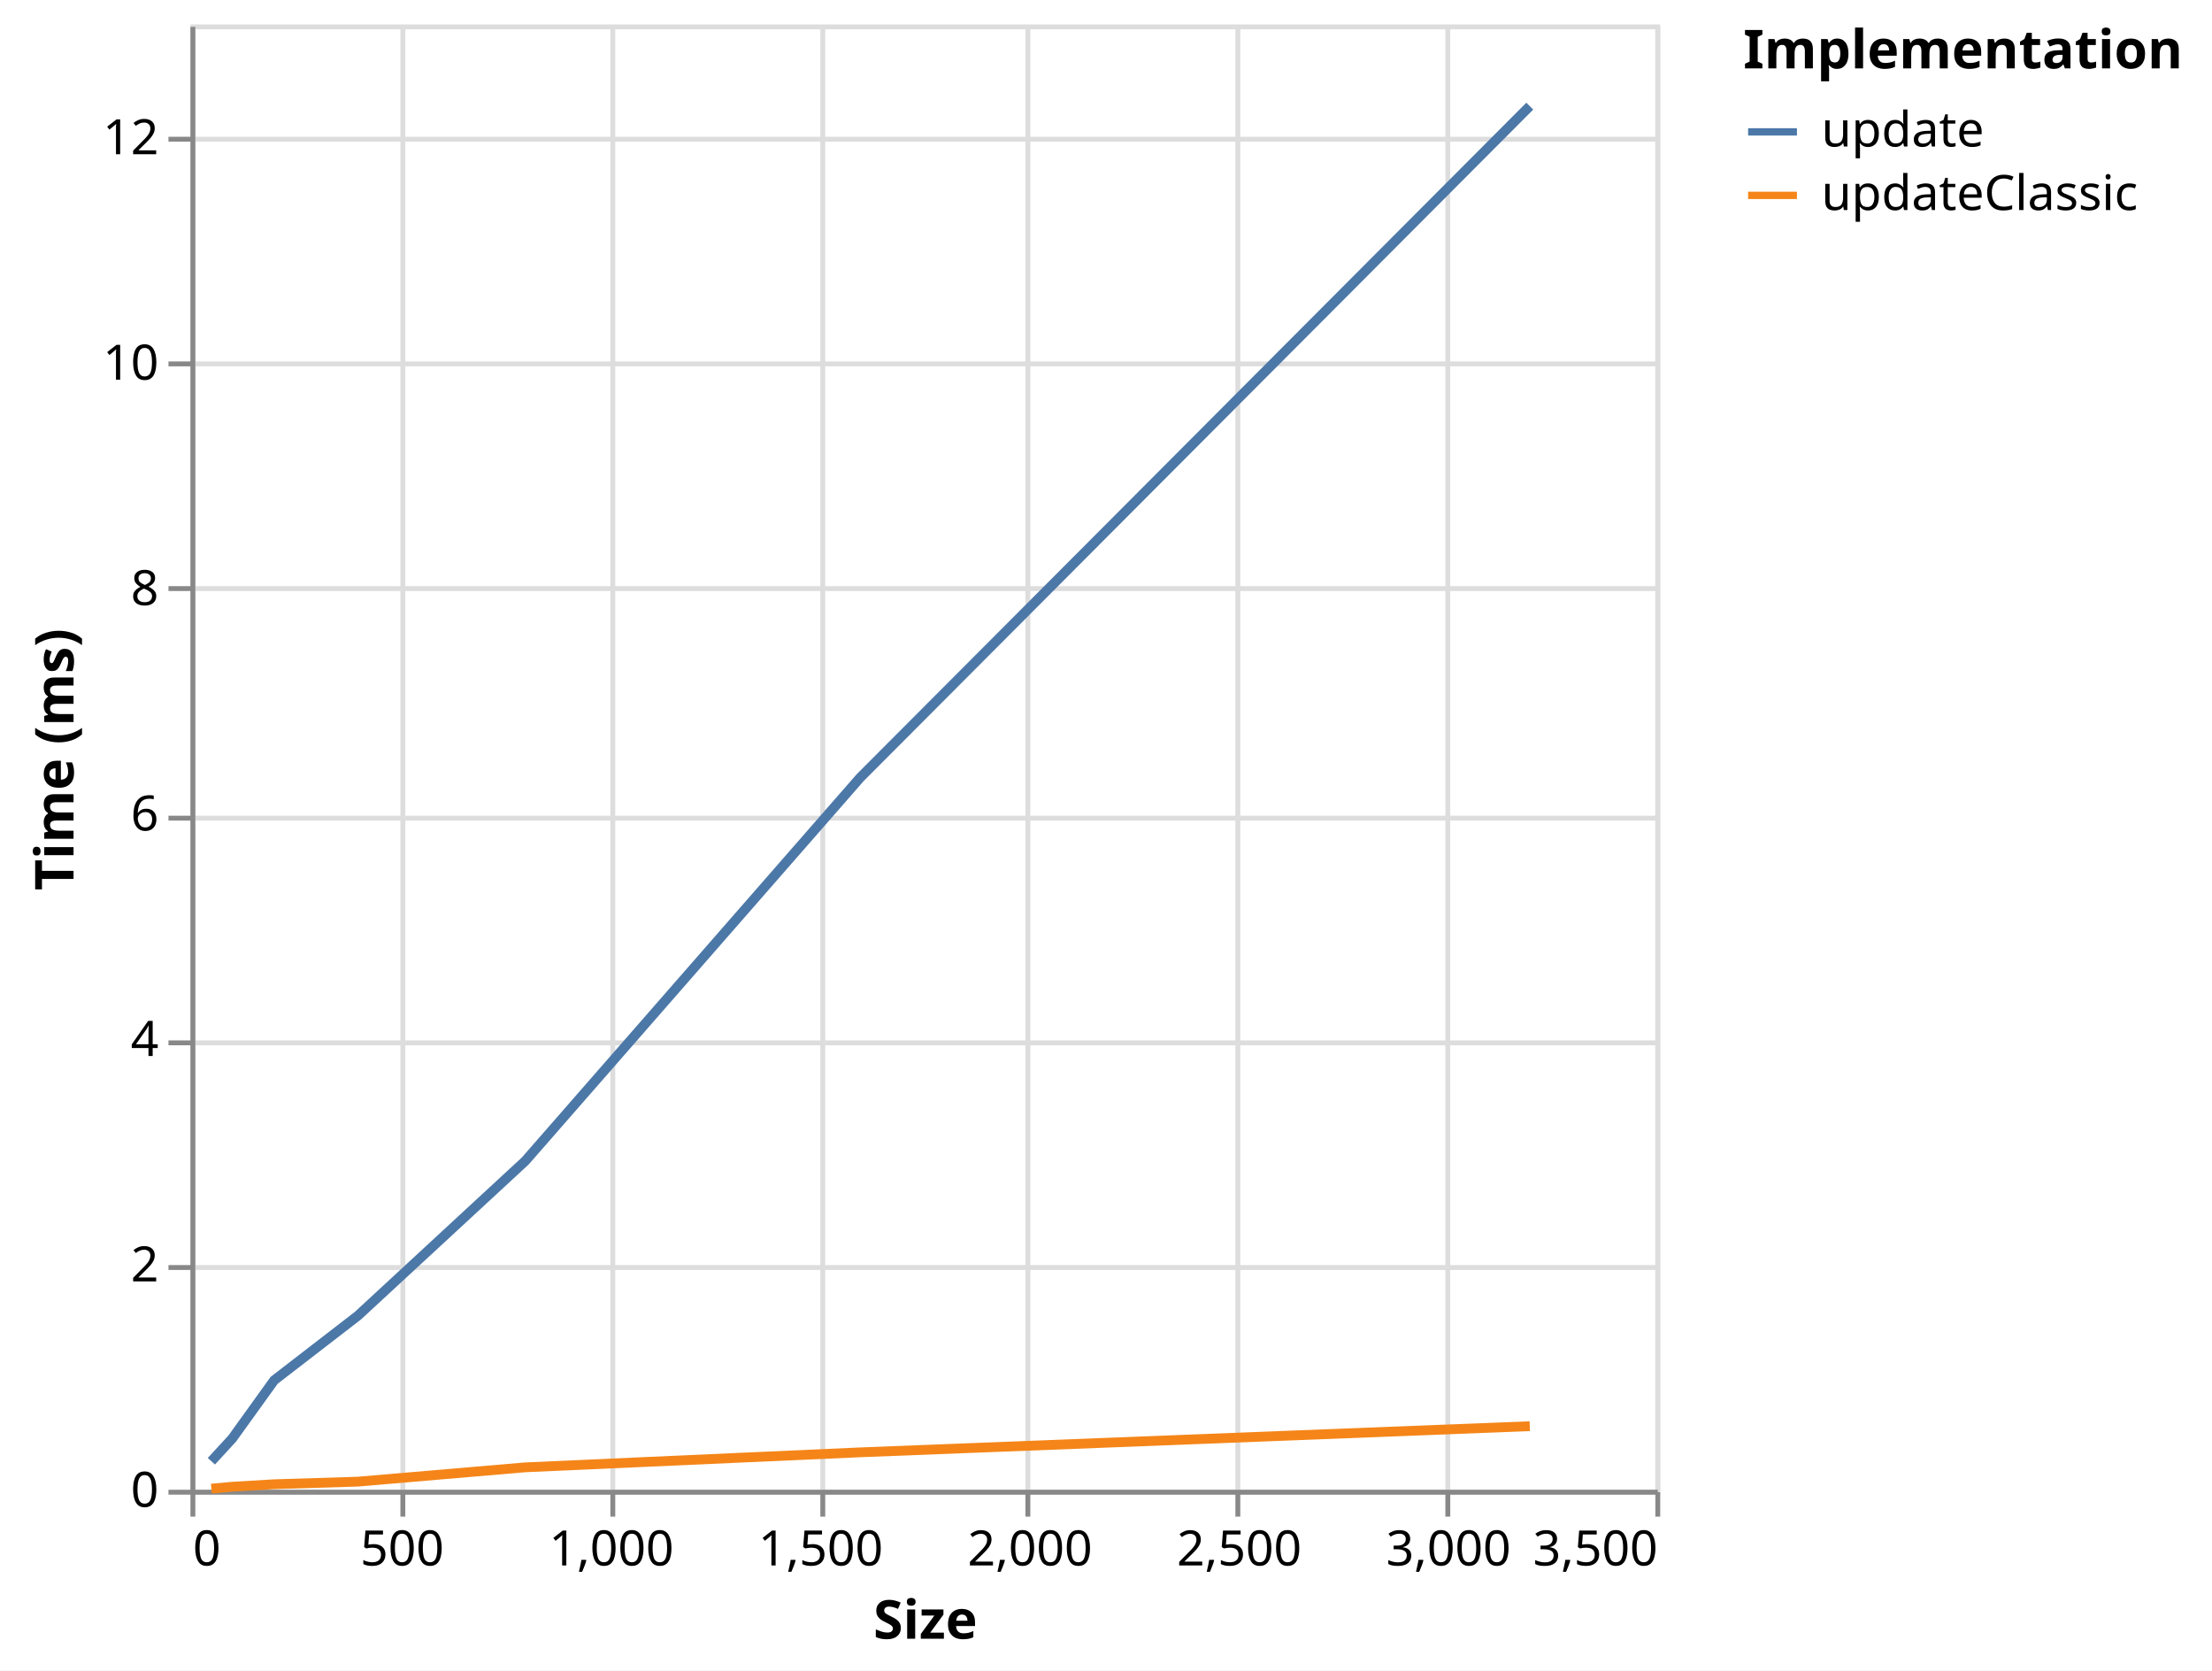
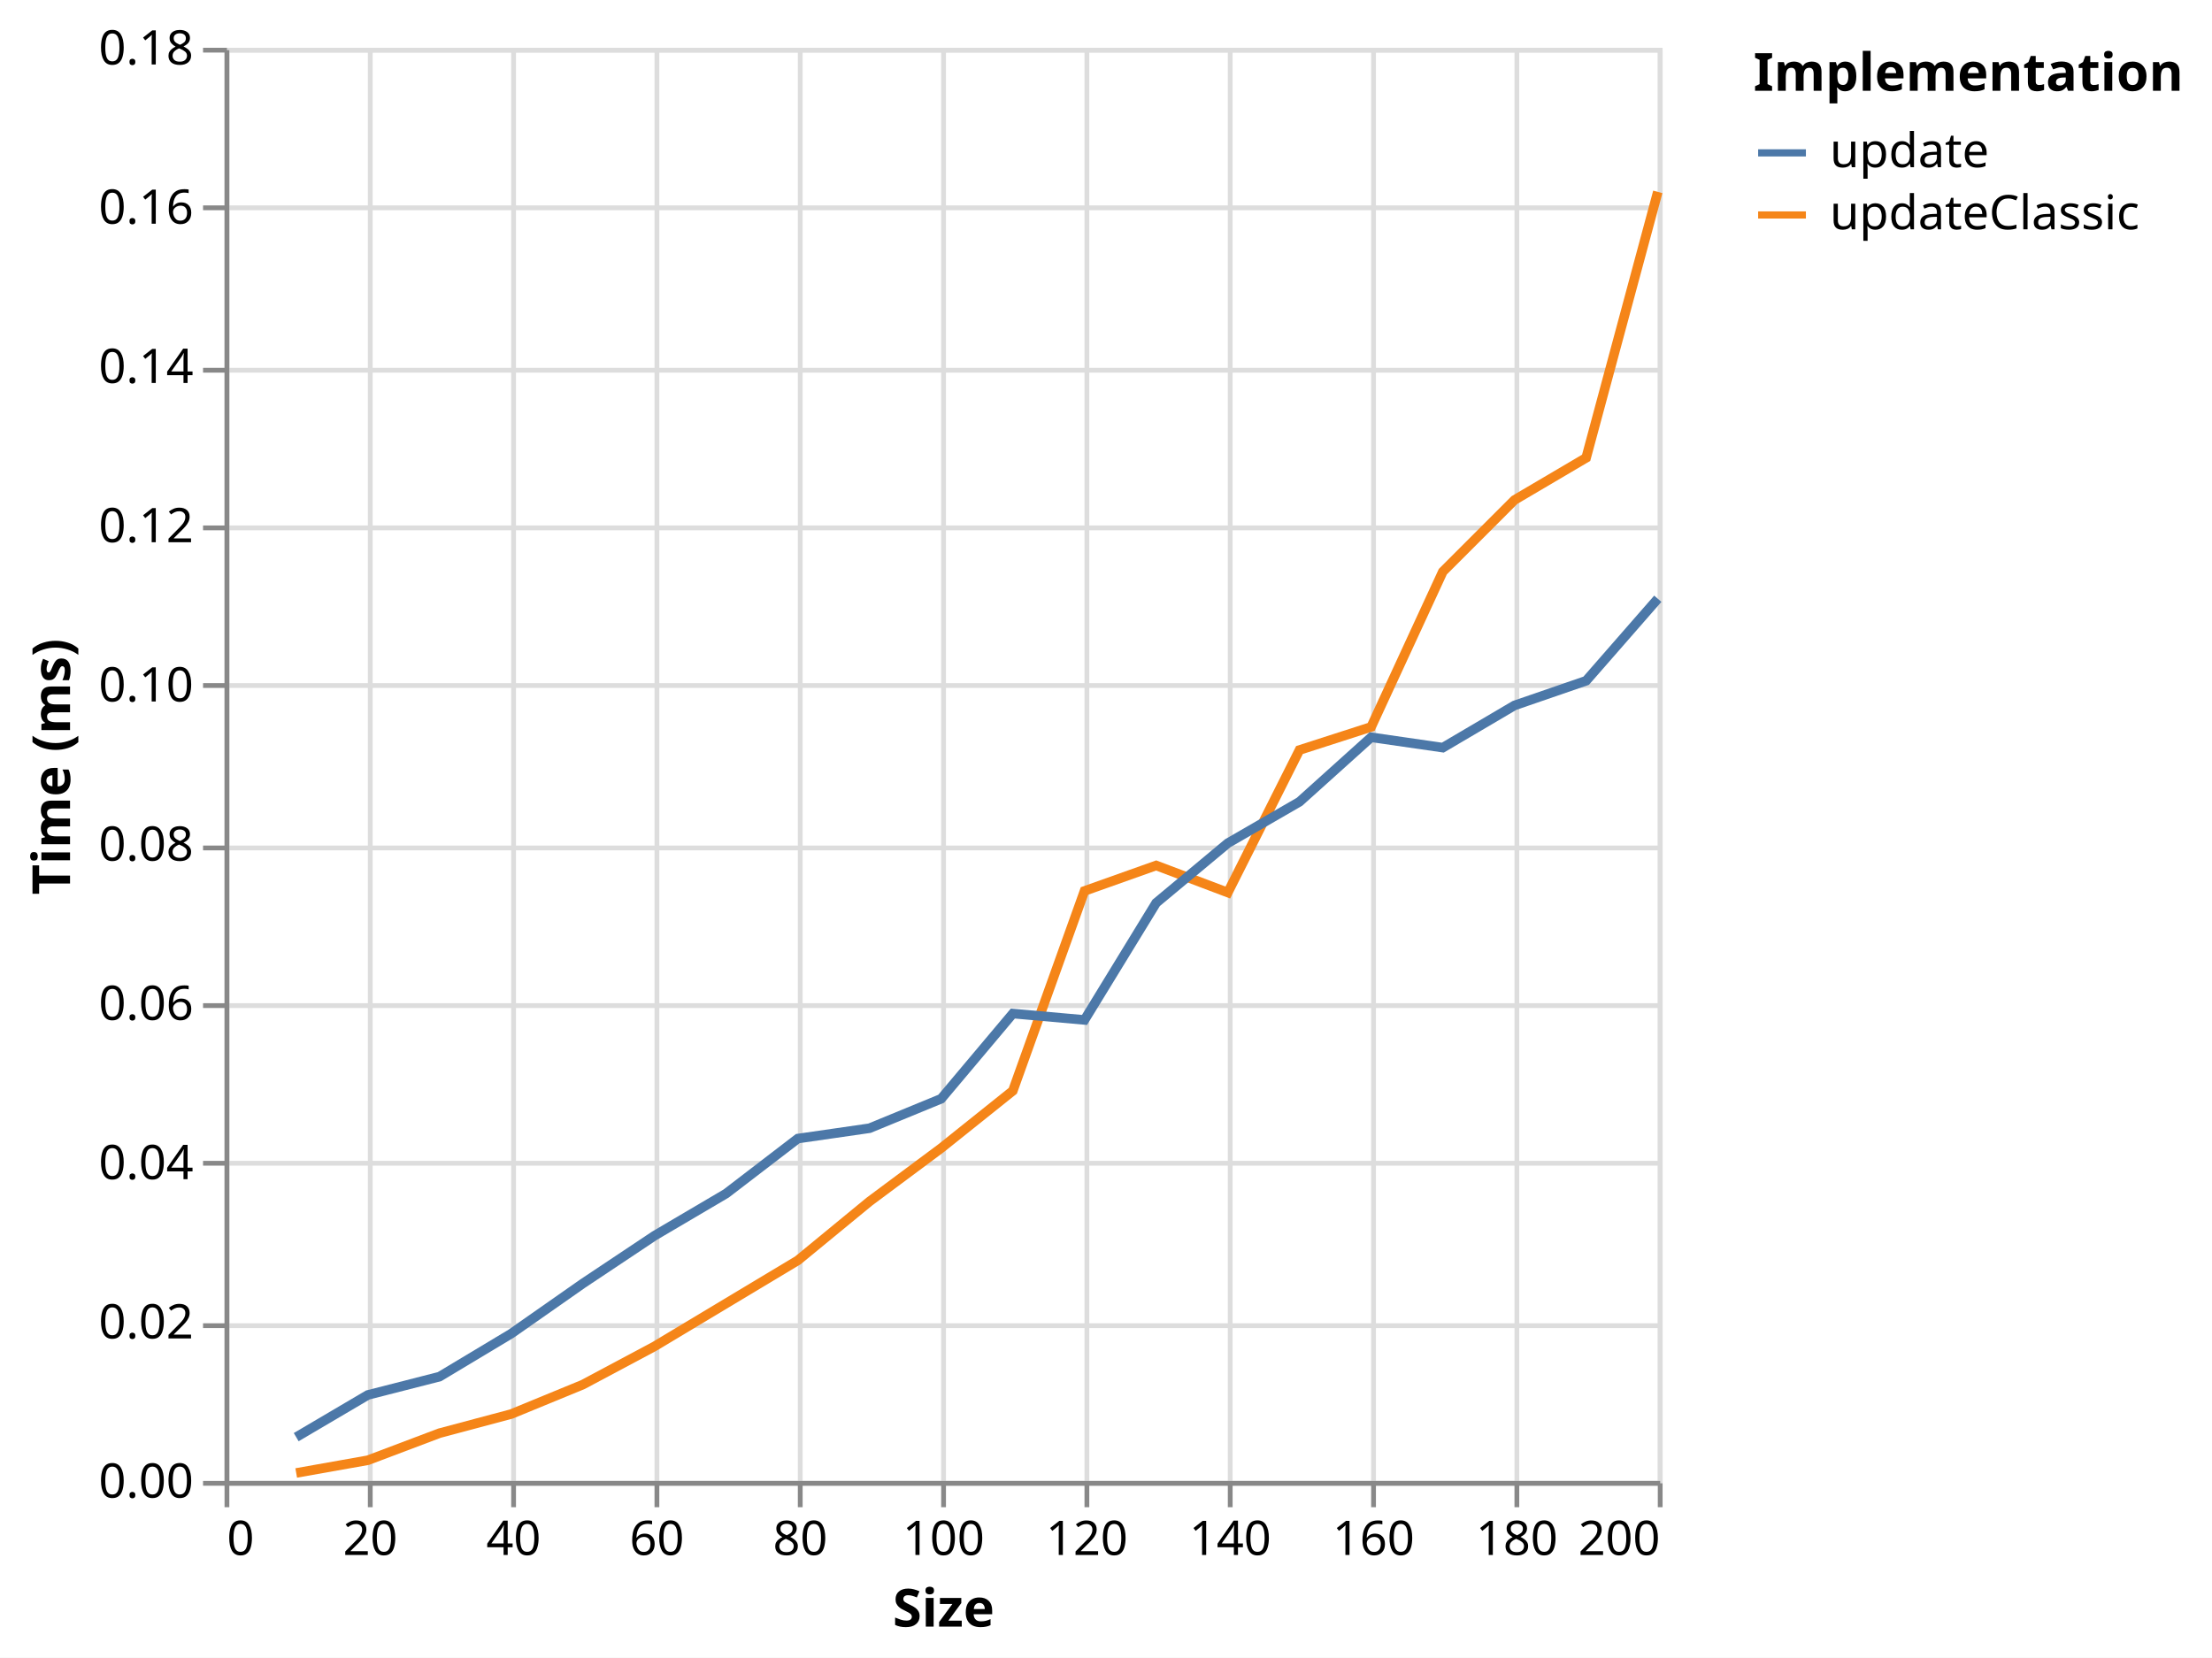
- <svg xmlns="http://www.w3.org/2000/svg" version="1.1" class="marks" width="453" height="342" viewBox="0 0 453 342">
-   <rect width="453" height="342" fill="white" />
-   <g fill="none" stroke-miterlimit="10" transform="translate(39,5)">
+ <svg xmlns="http://www.w3.org/2000/svg" version="1.1" class="marks" width="463" height="347" viewBox="0 0 463 347">
+   <rect width="463" height="347" fill="white" />
+   <g fill="none" stroke-miterlimit="10" transform="translate(47,10)">
    <g class="mark-group role-frame root" role="graphics-object" aria-roledescription="group mark container">
      <g transform="translate(0,0)">
        <path class="background" aria-hidden="true" d="M0.5,0.5h300v300h-300Z" stroke="#ddd" />
        <g>
          <g class="mark-group role-axis" aria-hidden="true">
            <g transform="translate(0.5,300.5)">
              <path class="background" aria-hidden="true" d="M0,0h0v0h0Z" pointer-events="none" />
              <g>
                <g class="mark-rule role-axis-grid" pointer-events="none">
                  <line transform="translate(0,-300)" x2="0" y2="300" stroke="#ddd" stroke-width="1" opacity="1" />
-                   <line transform="translate(43,-300)" x2="0" y2="300" stroke="#ddd" stroke-width="1" opacity="1" />
-                   <line transform="translate(86,-300)" x2="0" y2="300" stroke="#ddd" stroke-width="1" opacity="1" />
-                   <line transform="translate(129,-300)" x2="0" y2="300" stroke="#ddd" stroke-width="1" opacity="1" />
-                   <line transform="translate(171,-300)" x2="0" y2="300" stroke="#ddd" stroke-width="1" opacity="1" />
-                   <line transform="translate(214,-300)" x2="0" y2="300" stroke="#ddd" stroke-width="1" opacity="1" />
-                   <line transform="translate(257,-300)" x2="0" y2="300" stroke="#ddd" stroke-width="1" opacity="1" />
+                   <line transform="translate(30,-300)" x2="0" y2="300" stroke="#ddd" stroke-width="1" opacity="1" />
+                   <line transform="translate(60,-300)" x2="0" y2="300" stroke="#ddd" stroke-width="1" opacity="1" />
+                   <line transform="translate(90,-300)" x2="0" y2="300" stroke="#ddd" stroke-width="1" opacity="1" />
+                   <line transform="translate(120,-300)" x2="0" y2="300" stroke="#ddd" stroke-width="1" opacity="1" />
+                   <line transform="translate(150,-300)" x2="0" y2="300" stroke="#ddd" stroke-width="1" opacity="1" />
+                   <line transform="translate(180,-300)" x2="0" y2="300" stroke="#ddd" stroke-width="1" opacity="1" />
+                   <line transform="translate(210,-300)" x2="0" y2="300" stroke="#ddd" stroke-width="1" opacity="1" />
+                   <line transform="translate(240,-300)" x2="0" y2="300" stroke="#ddd" stroke-width="1" opacity="1" />
+                   <line transform="translate(270,-300)" x2="0" y2="300" stroke="#ddd" stroke-width="1" opacity="1" />
                  <line transform="translate(300,-300)" x2="0" y2="300" stroke="#ddd" stroke-width="1" opacity="1" />
                </g>
              </g>
              <path class="foreground" aria-hidden="true" d="" pointer-events="none" display="none" />
            </g>
          </g>
          <g class="mark-group role-axis" aria-hidden="true">
            <g transform="translate(0.5,0.5)">
              <path class="background" aria-hidden="true" d="M0,0h0v0h0Z" pointer-events="none" />
              <g>
                <g class="mark-rule role-axis-grid" pointer-events="none">
                  <line transform="translate(0,300)" x2="300" y2="0" stroke="#ddd" stroke-width="1" opacity="1" />
-                   <line transform="translate(0,254)" x2="300" y2="0" stroke="#ddd" stroke-width="1" opacity="1" />
-                   <line transform="translate(0,208)" x2="300" y2="0" stroke="#ddd" stroke-width="1" opacity="1" />
-                   <line transform="translate(0,162)" x2="300" y2="0" stroke="#ddd" stroke-width="1" opacity="1" />
-                   <line transform="translate(0,115)" x2="300" y2="0" stroke="#ddd" stroke-width="1" opacity="1" />
-                   <line transform="translate(0,69)" x2="300" y2="0" stroke="#ddd" stroke-width="1" opacity="1" />
-                   <line transform="translate(0,23)" x2="300" y2="0" stroke="#ddd" stroke-width="1" opacity="1" />
+                   <line transform="translate(0,267)" x2="300" y2="0" stroke="#ddd" stroke-width="1" opacity="1" />
+                   <line transform="translate(0,233)" x2="300" y2="0" stroke="#ddd" stroke-width="1" opacity="1" />
+                   <line transform="translate(0,200)" x2="300" y2="0" stroke="#ddd" stroke-width="1" opacity="1" />
+                   <line transform="translate(0,167)" x2="300" y2="0" stroke="#ddd" stroke-width="1" opacity="1" />
+                   <line transform="translate(0,133)" x2="300" y2="0" stroke="#ddd" stroke-width="1" opacity="1" />
+                   <line transform="translate(0,100)" x2="300" y2="0" stroke="#ddd" stroke-width="1" opacity="1" />
+                   <line transform="translate(0,67)" x2="300" y2="0" stroke="#ddd" stroke-width="1" opacity="1" />
+                   <line transform="translate(0,33)" x2="300" y2="0" stroke="#ddd" stroke-width="1" opacity="1" />
+                   <line transform="translate(0,0)" x2="300" y2="0" stroke="#ddd" stroke-width="1" opacity="1" />
                </g>
              </g>
              <path class="foreground" aria-hidden="true" d="" pointer-events="none" display="none" />
            </g>
          </g>
-           <g class="mark-group role-axis" role="graphics-symbol" aria-roledescription="axis" aria-label="X-axis titled 'Size' for a linear scale with values from 0 to 3,500">
+           <g class="mark-group role-axis" role="graphics-symbol" aria-roledescription="axis" aria-label="X-axis titled 'Size' for a linear scale with values from 0 to 200">
            <g transform="translate(0.5,300.5)">
              <path class="background" aria-hidden="true" d="M0,0h0v0h0Z" pointer-events="none" />
              <g>
                <g class="mark-rule role-axis-tick" pointer-events="none">
                  <line transform="translate(0,0)" x2="0" y2="5" stroke="#888" stroke-width="1" opacity="1" />
-                   <line transform="translate(43,0)" x2="0" y2="5" stroke="#888" stroke-width="1" opacity="1" />
-                   <line transform="translate(86,0)" x2="0" y2="5" stroke="#888" stroke-width="1" opacity="1" />
-                   <line transform="translate(129,0)" x2="0" y2="5" stroke="#888" stroke-width="1" opacity="1" />
-                   <line transform="translate(171,0)" x2="0" y2="5" stroke="#888" stroke-width="1" opacity="1" />
-                   <line transform="translate(214,0)" x2="0" y2="5" stroke="#888" stroke-width="1" opacity="1" />
-                   <line transform="translate(257,0)" x2="0" y2="5" stroke="#888" stroke-width="1" opacity="1" />
+                   <line transform="translate(30,0)" x2="0" y2="5" stroke="#888" stroke-width="1" opacity="1" />
+                   <line transform="translate(60,0)" x2="0" y2="5" stroke="#888" stroke-width="1" opacity="1" />
+                   <line transform="translate(90,0)" x2="0" y2="5" stroke="#888" stroke-width="1" opacity="1" />
+                   <line transform="translate(120,0)" x2="0" y2="5" stroke="#888" stroke-width="1" opacity="1" />
+                   <line transform="translate(150,0)" x2="0" y2="5" stroke="#888" stroke-width="1" opacity="1" />
+                   <line transform="translate(180,0)" x2="0" y2="5" stroke="#888" stroke-width="1" opacity="1" />
+                   <line transform="translate(210,0)" x2="0" y2="5" stroke="#888" stroke-width="1" opacity="1" />
+                   <line transform="translate(240,0)" x2="0" y2="5" stroke="#888" stroke-width="1" opacity="1" />
+                   <line transform="translate(270,0)" x2="0" y2="5" stroke="#888" stroke-width="1" opacity="1" />
                  <line transform="translate(300,0)" x2="0" y2="5" stroke="#888" stroke-width="1" opacity="1" />
                </g>
                <g class="mark-text role-axis-label" pointer-events="none">
                  <text text-anchor="start" transform="translate(0,15)" font-family="sans-serif" font-size="10px" fill="#000" opacity="1">0</text>
-                   <text text-anchor="middle" transform="translate(42.85714,15)" font-family="sans-serif" font-size="10px" fill="#000" opacity="1">500</text>
-                   <text text-anchor="middle" transform="translate(85.71429,15)" font-family="sans-serif" font-size="10px" fill="#000" opacity="1">1,000</text>
-                   <text text-anchor="middle" transform="translate(128.5714,15)" font-family="sans-serif" font-size="10px" fill="#000" opacity="1">1,500</text>
-                   <text text-anchor="middle" transform="translate(171.4286,15)" font-family="sans-serif" font-size="10px" fill="#000" opacity="1">2,000</text>
-                   <text text-anchor="middle" transform="translate(214.2857,15)" font-family="sans-serif" font-size="10px" fill="#000" opacity="1">2,500</text>
-                   <text text-anchor="middle" transform="translate(257.1429,15)" font-family="sans-serif" font-size="10px" fill="#000" opacity="1">3,000</text>
-                   <text text-anchor="end" transform="translate(300,15)" font-family="sans-serif" font-size="10px" fill="#000" opacity="1">3,500</text>
+                   <text text-anchor="middle" transform="translate(30,15)" font-family="sans-serif" font-size="10px" fill="#000" opacity="1">20</text>
+                   <text text-anchor="middle" transform="translate(60,15)" font-family="sans-serif" font-size="10px" fill="#000" opacity="1">40</text>
+                   <text text-anchor="middle" transform="translate(90,15)" font-family="sans-serif" font-size="10px" fill="#000" opacity="1">60</text>
+                   <text text-anchor="middle" transform="translate(120,15)" font-family="sans-serif" font-size="10px" fill="#000" opacity="1">80</text>
+                   <text text-anchor="middle" transform="translate(150,15)" font-family="sans-serif" font-size="10px" fill="#000" opacity="1">100</text>
+                   <text text-anchor="middle" transform="translate(180,15)" font-family="sans-serif" font-size="10px" fill="#000" opacity="1">120</text>
+                   <text text-anchor="middle" transform="translate(210,15)" font-family="sans-serif" font-size="10px" fill="#000" opacity="1">140</text>
+                   <text text-anchor="middle" transform="translate(240,15)" font-family="sans-serif" font-size="10px" fill="#000" opacity="1">160</text>
+                   <text text-anchor="middle" transform="translate(270,15)" font-family="sans-serif" font-size="10px" fill="#000" opacity="1">180</text>
+                   <text text-anchor="end" transform="translate(300,15)" font-family="sans-serif" font-size="10px" fill="#000" opacity="1">200</text>
                </g>
                <g class="mark-rule role-axis-domain" pointer-events="none">
                  <line transform="translate(0,0)" x2="300" y2="0" stroke="#888" stroke-width="1" opacity="1" />
                </g>
                <g class="mark-text role-axis-title" pointer-events="none">
                  <text text-anchor="middle" transform="translate(150,30)" font-family="sans-serif" font-size="11px" font-weight="bold" fill="#000" opacity="1">Size</text>
                </g>
              </g>
              <path class="foreground" aria-hidden="true" d="" pointer-events="none" display="none" />
            </g>
          </g>
-           <g class="mark-group role-axis" role="graphics-symbol" aria-roledescription="axis" aria-label="Y-axis titled 'Time (ms)' for a linear scale with values from 0 to 13">
+           <g class="mark-group role-axis" role="graphics-symbol" aria-roledescription="axis" aria-label="Y-axis titled 'Time (ms)' for a linear scale with values from 0.00 to 0.18">
            <g transform="translate(0.5,0.5)">
              <path class="background" aria-hidden="true" d="M0,0h0v0h0Z" pointer-events="none" />
              <g>
                <g class="mark-rule role-axis-tick" pointer-events="none">
                  <line transform="translate(0,300)" x2="-5" y2="0" stroke="#888" stroke-width="1" opacity="1" />
-                   <line transform="translate(0,254)" x2="-5" y2="0" stroke="#888" stroke-width="1" opacity="1" />
-                   <line transform="translate(0,208)" x2="-5" y2="0" stroke="#888" stroke-width="1" opacity="1" />
-                   <line transform="translate(0,162)" x2="-5" y2="0" stroke="#888" stroke-width="1" opacity="1" />
-                   <line transform="translate(0,115)" x2="-5" y2="0" stroke="#888" stroke-width="1" opacity="1" />
-                   <line transform="translate(0,69)" x2="-5" y2="0" stroke="#888" stroke-width="1" opacity="1" />
-                   <line transform="translate(0,23)" x2="-5" y2="0" stroke="#888" stroke-width="1" opacity="1" />
+                   <line transform="translate(0,267)" x2="-5" y2="0" stroke="#888" stroke-width="1" opacity="1" />
+                   <line transform="translate(0,233)" x2="-5" y2="0" stroke="#888" stroke-width="1" opacity="1" />
+                   <line transform="translate(0,200)" x2="-5" y2="0" stroke="#888" stroke-width="1" opacity="1" />
+                   <line transform="translate(0,167)" x2="-5" y2="0" stroke="#888" stroke-width="1" opacity="1" />
+                   <line transform="translate(0,133)" x2="-5" y2="0" stroke="#888" stroke-width="1" opacity="1" />
+                   <line transform="translate(0,100)" x2="-5" y2="0" stroke="#888" stroke-width="1" opacity="1" />
+                   <line transform="translate(0,67)" x2="-5" y2="0" stroke="#888" stroke-width="1" opacity="1" />
+                   <line transform="translate(0,33)" x2="-5" y2="0" stroke="#888" stroke-width="1" opacity="1" />
+                   <line transform="translate(0,0)" x2="-5" y2="0" stroke="#888" stroke-width="1" opacity="1" />
                </g>
                <g class="mark-text role-axis-label" pointer-events="none">
-                   <text text-anchor="end" transform="translate(-7,303)" font-family="sans-serif" font-size="10px" fill="#000" opacity="1">0</text>
-                   <text text-anchor="end" transform="translate(-7,256.8462)" font-family="sans-serif" font-size="10px" fill="#000" opacity="1">2</text>
-                   <text text-anchor="end" transform="translate(-7,210.6923)" font-family="sans-serif" font-size="10px" fill="#000" opacity="1">4</text>
-                   <text text-anchor="end" transform="translate(-7,164.5385)" font-family="sans-serif" font-size="10px" fill="#000" opacity="1">6</text>
-                   <text text-anchor="end" transform="translate(-7,118.3846)" font-family="sans-serif" font-size="10px" fill="#000" opacity="1">8</text>
-                   <text text-anchor="end" transform="translate(-7,72.23077)" font-family="sans-serif" font-size="10px" fill="#000" opacity="1">10</text>
-                   <text text-anchor="end" transform="translate(-7,26.07692)" font-family="sans-serif" font-size="10px" fill="#000" opacity="1">12</text>
+                   <text text-anchor="end" transform="translate(-7,303)" font-family="sans-serif" font-size="10px" fill="#000" opacity="1">0.00</text>
+                   <text text-anchor="end" transform="translate(-7,269.6667)" font-family="sans-serif" font-size="10px" fill="#000" opacity="1">0.02</text>
+                   <text text-anchor="end" transform="translate(-7,236.3333)" font-family="sans-serif" font-size="10px" fill="#000" opacity="1">0.04</text>
+                   <text text-anchor="end" transform="translate(-7,203)" font-family="sans-serif" font-size="10px" fill="#000" opacity="1">0.06</text>
+                   <text text-anchor="end" transform="translate(-7,169.6667)" font-family="sans-serif" font-size="10px" fill="#000" opacity="1">0.08</text>
+                   <text text-anchor="end" transform="translate(-7,136.3333)" font-family="sans-serif" font-size="10px" fill="#000" opacity="1">0.10</text>
+                   <text text-anchor="end" transform="translate(-7,103)" font-family="sans-serif" font-size="10px" fill="#000" opacity="1">0.12</text>
+                   <text text-anchor="end" transform="translate(-7,69.66667)" font-family="sans-serif" font-size="10px" fill="#000" opacity="1">0.14</text>
+                   <text text-anchor="end" transform="translate(-7,36.33333)" font-family="sans-serif" font-size="10px" fill="#000" opacity="1">0.16</text>
+                   <text text-anchor="end" transform="translate(-7,3)" font-family="sans-serif" font-size="10px" fill="#000" opacity="1">0.18</text>
                </g>
                <g class="mark-rule role-axis-domain" pointer-events="none">
                  <line transform="translate(0,300)" x2="0" y2="-300" stroke="#888" stroke-width="1" opacity="1" />
                </g>
                <g class="mark-text role-axis-title" pointer-events="none">
-                   <text text-anchor="middle" transform="translate(-22.43945,150) rotate(-90) translate(0,-2)" font-family="sans-serif" font-size="11px" font-weight="bold" fill="#000" opacity="1">Time (ms)</text>
+                   <text text-anchor="middle" transform="translate(-30.83887,150) rotate(-90) translate(0,-2)" font-family="sans-serif" font-size="11px" font-weight="bold" fill="#000" opacity="1">Time (ms)</text>
                </g>
              </g>
              <path class="foreground" aria-hidden="true" d="" pointer-events="none" display="none" />
            </g>
          </g>
          <g class="mark-group role-scope pathgroup" role="graphics-object" aria-roledescription="group mark container">
            <g transform="translate(0,0)">
              <path class="background" aria-hidden="true" d="M0,0h300v300h-300Z" />
              <g>
                <g class="mark-line role-mark marks" role="graphics-object" aria-roledescription="line mark container">
-                   <path aria-label="Size: 50; Time (ms): 0.01; series: updateClassic" role="graphics-symbol" aria-roledescription="line mark" d="M4.286,299.769L8.571,299.377L17.143,298.869L34.286,298.338L68.571,295.408L137.143,292.338L274.286,286.985" stroke="#f58518" stroke-width="2" />
+                   <path aria-label="Size: 10; Time (ms): 0.001; series: updateClassic" role="graphics-symbol" aria-roledescription="line mark" d="M15,298.333L30,295.667L45,290L60,286L75,279.833L90,271.833L105,262.833L120,253.833L135,241.5L150,230.333L165,218.333L180,176.5L195,171.167L210,176.833L225,147L240,142.167L255,109.667L270,94.667L285,85.833L300,30.167" stroke="#f58518" stroke-width="2" />
                </g>
              </g>
              <path class="foreground" aria-hidden="true" d="" display="none" />
            </g>
            <g transform="translate(0,0)">
              <path class="background" aria-hidden="true" d="M0,0h300v300h-300Z" />
              <g>
                <g class="mark-line role-mark marks" role="graphics-object" aria-roledescription="line mark container">
-                   <path aria-label="Size: 50; Time (ms): 0.253; series: update" role="graphics-symbol" aria-roledescription="line mark" d="M4.286,294.162L8.571,289.5L17.143,277.592L34.286,264.369L68.571,232.685L137.143,154.223L274.286,16.731" stroke="#4c78a8" stroke-width="2" />
+                   <path aria-label="Size: 10; Time (ms): 0.0055; series: update" role="graphics-symbol" aria-roledescription="line mark" d="M15,290.833L30,282L45,278.167L60,269.167L75,258.667L90,248.667L105,239.833L120,228.333L135,226.167L150,220L165,202.167L180,203.5L195,179L210,166.5L225,157.833L240,144.333L255,146.5L270,137.667L285,132.5L300,115.333" stroke="#4c78a8" stroke-width="2" />
                </g>
              </g>
              <path class="foreground" aria-hidden="true" d="" display="none" />
            </g>
          </g>
          <g class="mark-group role-legend" role="graphics-symbol" aria-roledescription="legend" aria-label="Symbol legend titled 'Implementation' for stroke color with 2 values: update, updateClassic">
-             <g transform="translate(318,0)">
+             <g transform="translate(320,0)">
              <path class="background" aria-hidden="true" d="M0,0h91v40h-91Z" pointer-events="none" />
              <g>
                <g class="mark-group role-legend-entry">
                  <g transform="translate(0,16)">
                    <path class="background" aria-hidden="true" d="M0,0h0v0h0Z" pointer-events="none" />
                    <g>
                      <g class="mark-group role-scope" role="graphics-object" aria-roledescription="group mark container">
                        <g transform="translate(0,0)">
                          <path class="background" aria-hidden="true" d="M0,0h80.812v11h-80.812Z" pointer-events="none" opacity="1" />
                          <g>
                            <g class="mark-symbol role-legend-symbol" pointer-events="none">
                              <path transform="translate(6,6)" d="M-5,0L5,0" stroke="#4c78a8" stroke-width="1.5" opacity="1" />
                            </g>
                            <g class="mark-text role-legend-label" pointer-events="none">
                              <text text-anchor="start" transform="translate(16,9)" font-family="sans-serif" font-size="10px" fill="#000" opacity="1">update</text>
                            </g>
                          </g>
                          <path class="foreground" aria-hidden="true" d="" pointer-events="none" display="none" />
                        </g>
                        <g transform="translate(0,13)">
                          <path class="background" aria-hidden="true" d="M0,0h80.812v11h-80.812Z" pointer-events="none" opacity="1" />
                          <g>
                            <g class="mark-symbol role-legend-symbol" pointer-events="none">
                              <path transform="translate(6,6)" d="M-5,0L5,0" stroke="#f58518" stroke-width="1.5" opacity="1" />
                            </g>
                            <g class="mark-text role-legend-label" pointer-events="none">
                              <text text-anchor="start" transform="translate(16,9)" font-family="sans-serif" font-size="10px" fill="#000" opacity="1">updateClassic</text>
                            </g>
                          </g>
                          <path class="foreground" aria-hidden="true" d="" pointer-events="none" display="none" />
                        </g>
                      </g>
                    </g>
                    <path class="foreground" aria-hidden="true" d="" pointer-events="none" display="none" />
                  </g>
                </g>
                <g class="mark-text role-legend-title" pointer-events="none">
                  <text text-anchor="start" transform="translate(0,9)" font-family="sans-serif" font-size="11px" font-weight="bold" fill="#000" opacity="1">Implementation</text>
                </g>
              </g>
              <path class="foreground" aria-hidden="true" d="" pointer-events="none" display="none" />
            </g>
          </g>
        </g>
        <path class="foreground" aria-hidden="true" d="" display="none" />
      </g>
    </g>
  </g>
</svg>
